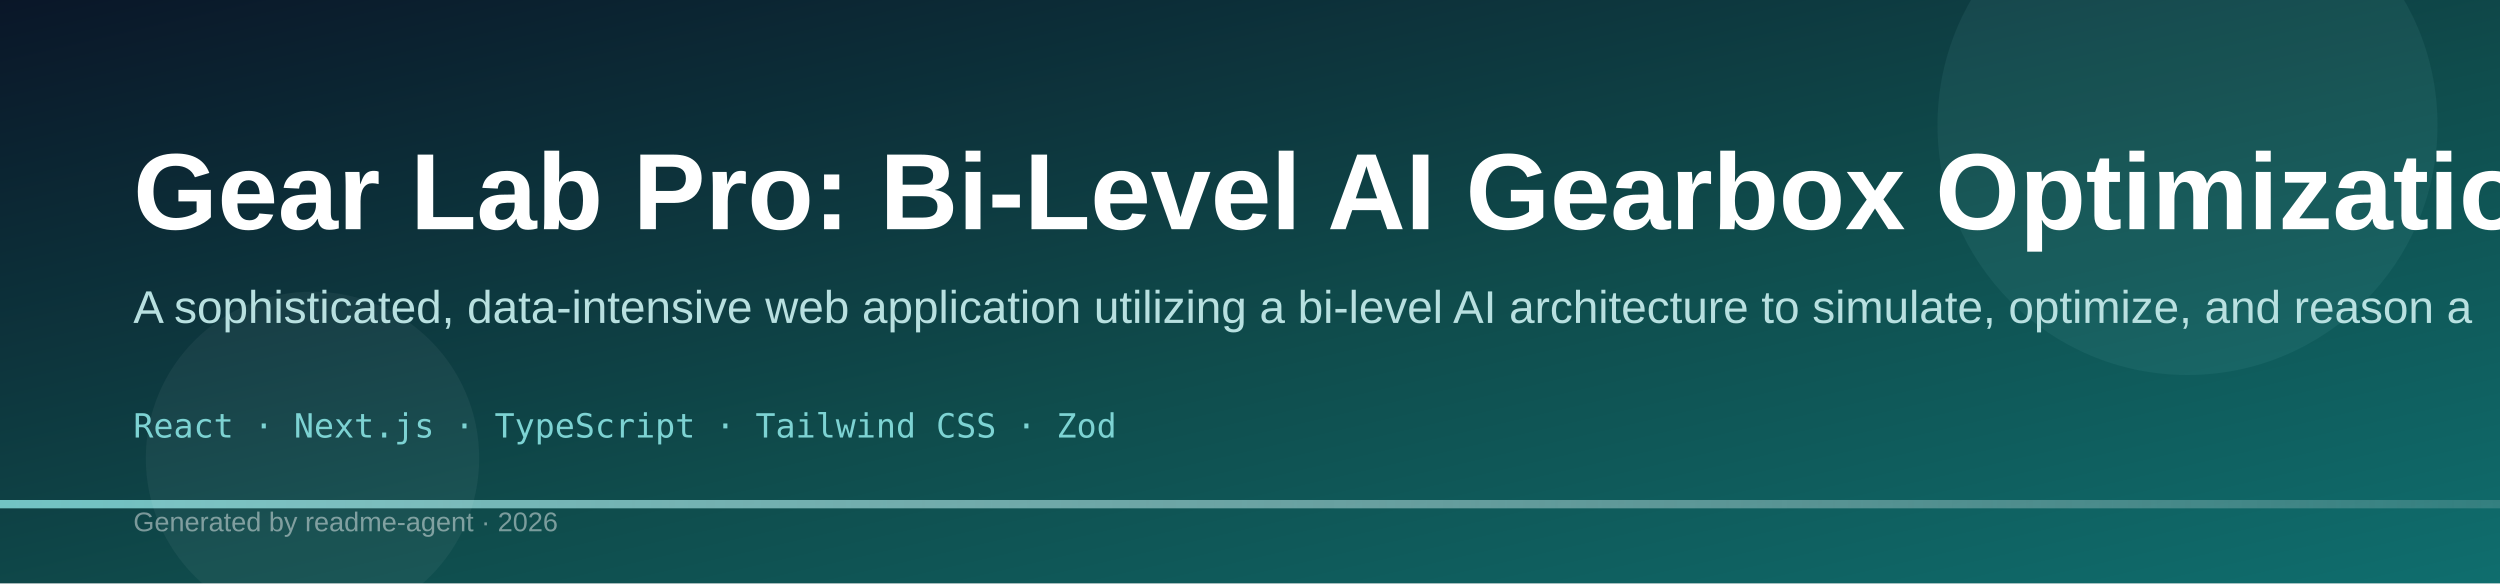
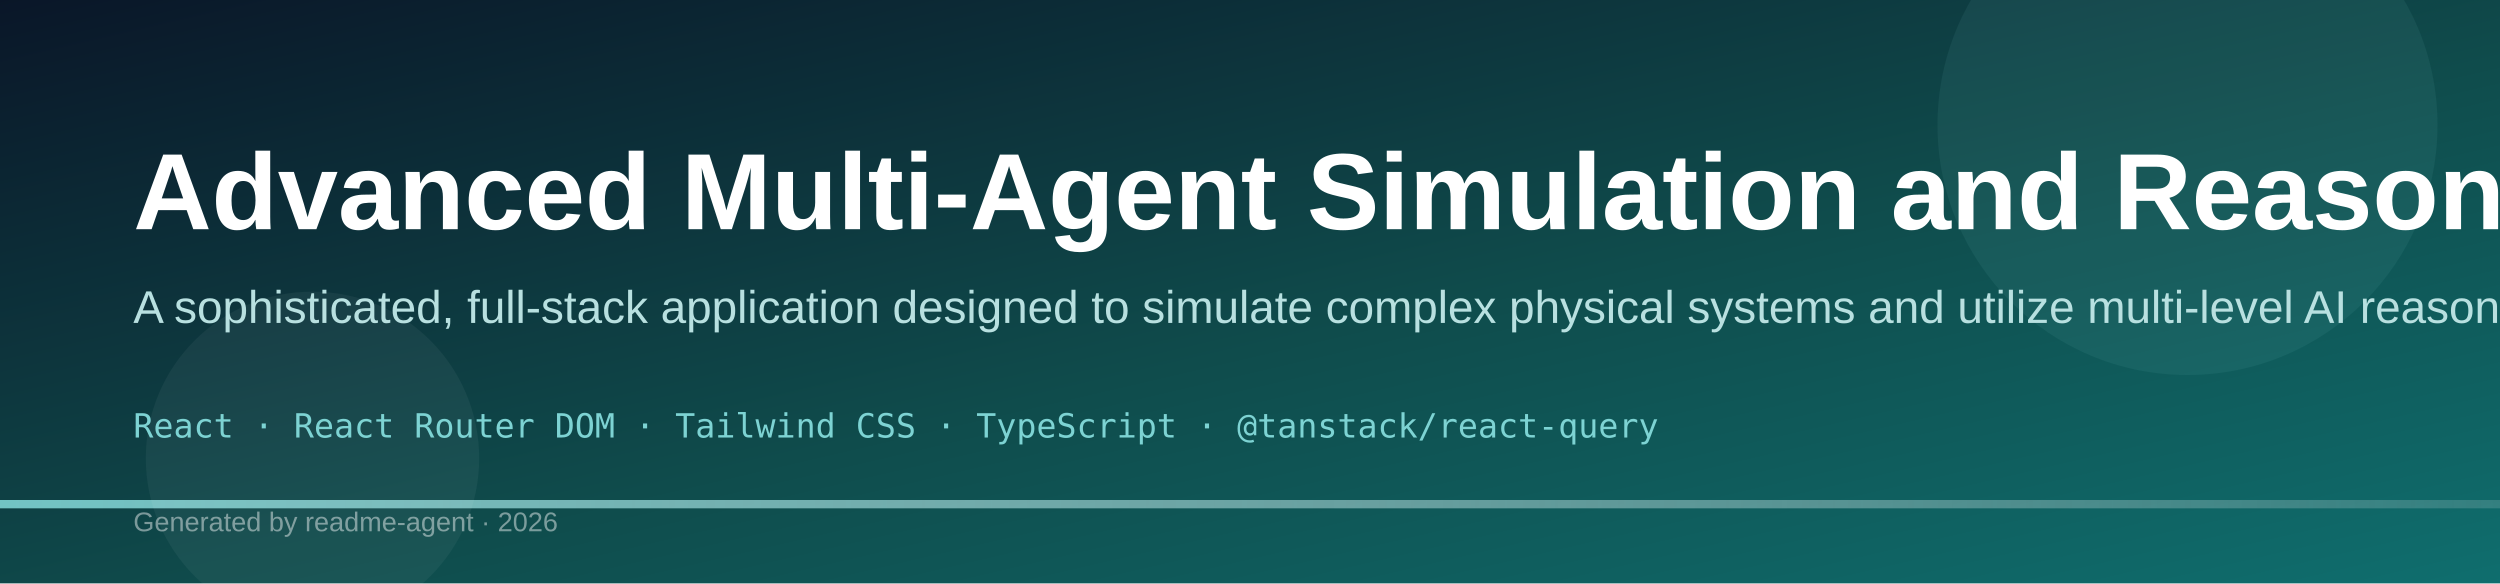
- <svg xmlns="http://www.w3.org/2000/svg" width="1200" height="280" viewBox="0 0 1200 280" role="img" aria-label="Gear Lab Pro: Bi-Level AI Gearbox Optimization and Simulation Platform">
+ <svg xmlns="http://www.w3.org/2000/svg" width="1200" height="280" viewBox="0 0 1200 280" role="img" aria-label="Advanced Multi-Agent Simulation and Reasoning Platform">
  <defs>
    <linearGradient id="bg" x1="0%" y1="0%" x2="100%" y2="100%">
      <stop offset="0%" stop-color="#0a1628" />
      <stop offset="55%" stop-color="#0f4c4c" />
      <stop offset="100%" stop-color="#0f6e6e" />
    </linearGradient>
    <linearGradient id="accent" x1="0%" y1="0%" x2="100%" y2="0%">
      <stop offset="0%" stop-color="#7dd3d3" stop-opacity="0.9" />
      <stop offset="100%" stop-color="#ffffff" stop-opacity="0.15" />
    </linearGradient>
  </defs>
  <rect width="1200" height="280" fill="url(#bg)" />
  <rect x="0" y="240" width="1200" height="4" fill="url(#accent)" />
  <circle cx="1050" cy="60" r="120" fill="#7dd3d3" fill-opacity="0.08" />
  <circle cx="150" cy="220" r="80" fill="#ffffff" fill-opacity="0.05" />
-   <text x="64" y="110" fill="#ffffff" font-family="Segoe UI, Arial, sans-serif" font-size="52" font-weight="700">Gear Lab Pro: Bi-Level AI Gearbox Optimization and Simulation Platform</text>
-   <text x="64" y="155" fill="#b8e0e0" font-family="Segoe UI, Arial, sans-serif" font-size="22">A sophisticated, data-intensive web application utilizing a bi-level AI architecture to simulate, optimize, and reason a</text>
-   <text x="64" y="210" fill="#7dd3d3" font-family="Consolas, monospace" font-size="16">React · Next.js · TypeScript · Tailwind CSS · Zod</text>
+   <text x="64" y="110" fill="#ffffff" font-family="Segoe UI, Arial, sans-serif" font-size="52" font-weight="700">Advanced Multi-Agent Simulation and Reasoning Platform</text>
+   <text x="64" y="155" fill="#b8e0e0" font-family="Segoe UI, Arial, sans-serif" font-size="22">A sophisticated, full-stack application designed to simulate complex physical systems and utilize multi-level AI reasoni</text>
+   <text x="64" y="210" fill="#7dd3d3" font-family="Consolas, monospace" font-size="16">React · React Router DOM · Tailwind CSS · TypeScript · @tanstack/react-query</text>
  <text x="64" y="255" fill="#ffffff" fill-opacity="0.45" font-family="Segoe UI, Arial, sans-serif" font-size="13">Generated by readme-agent · 2026</text>
</svg>
